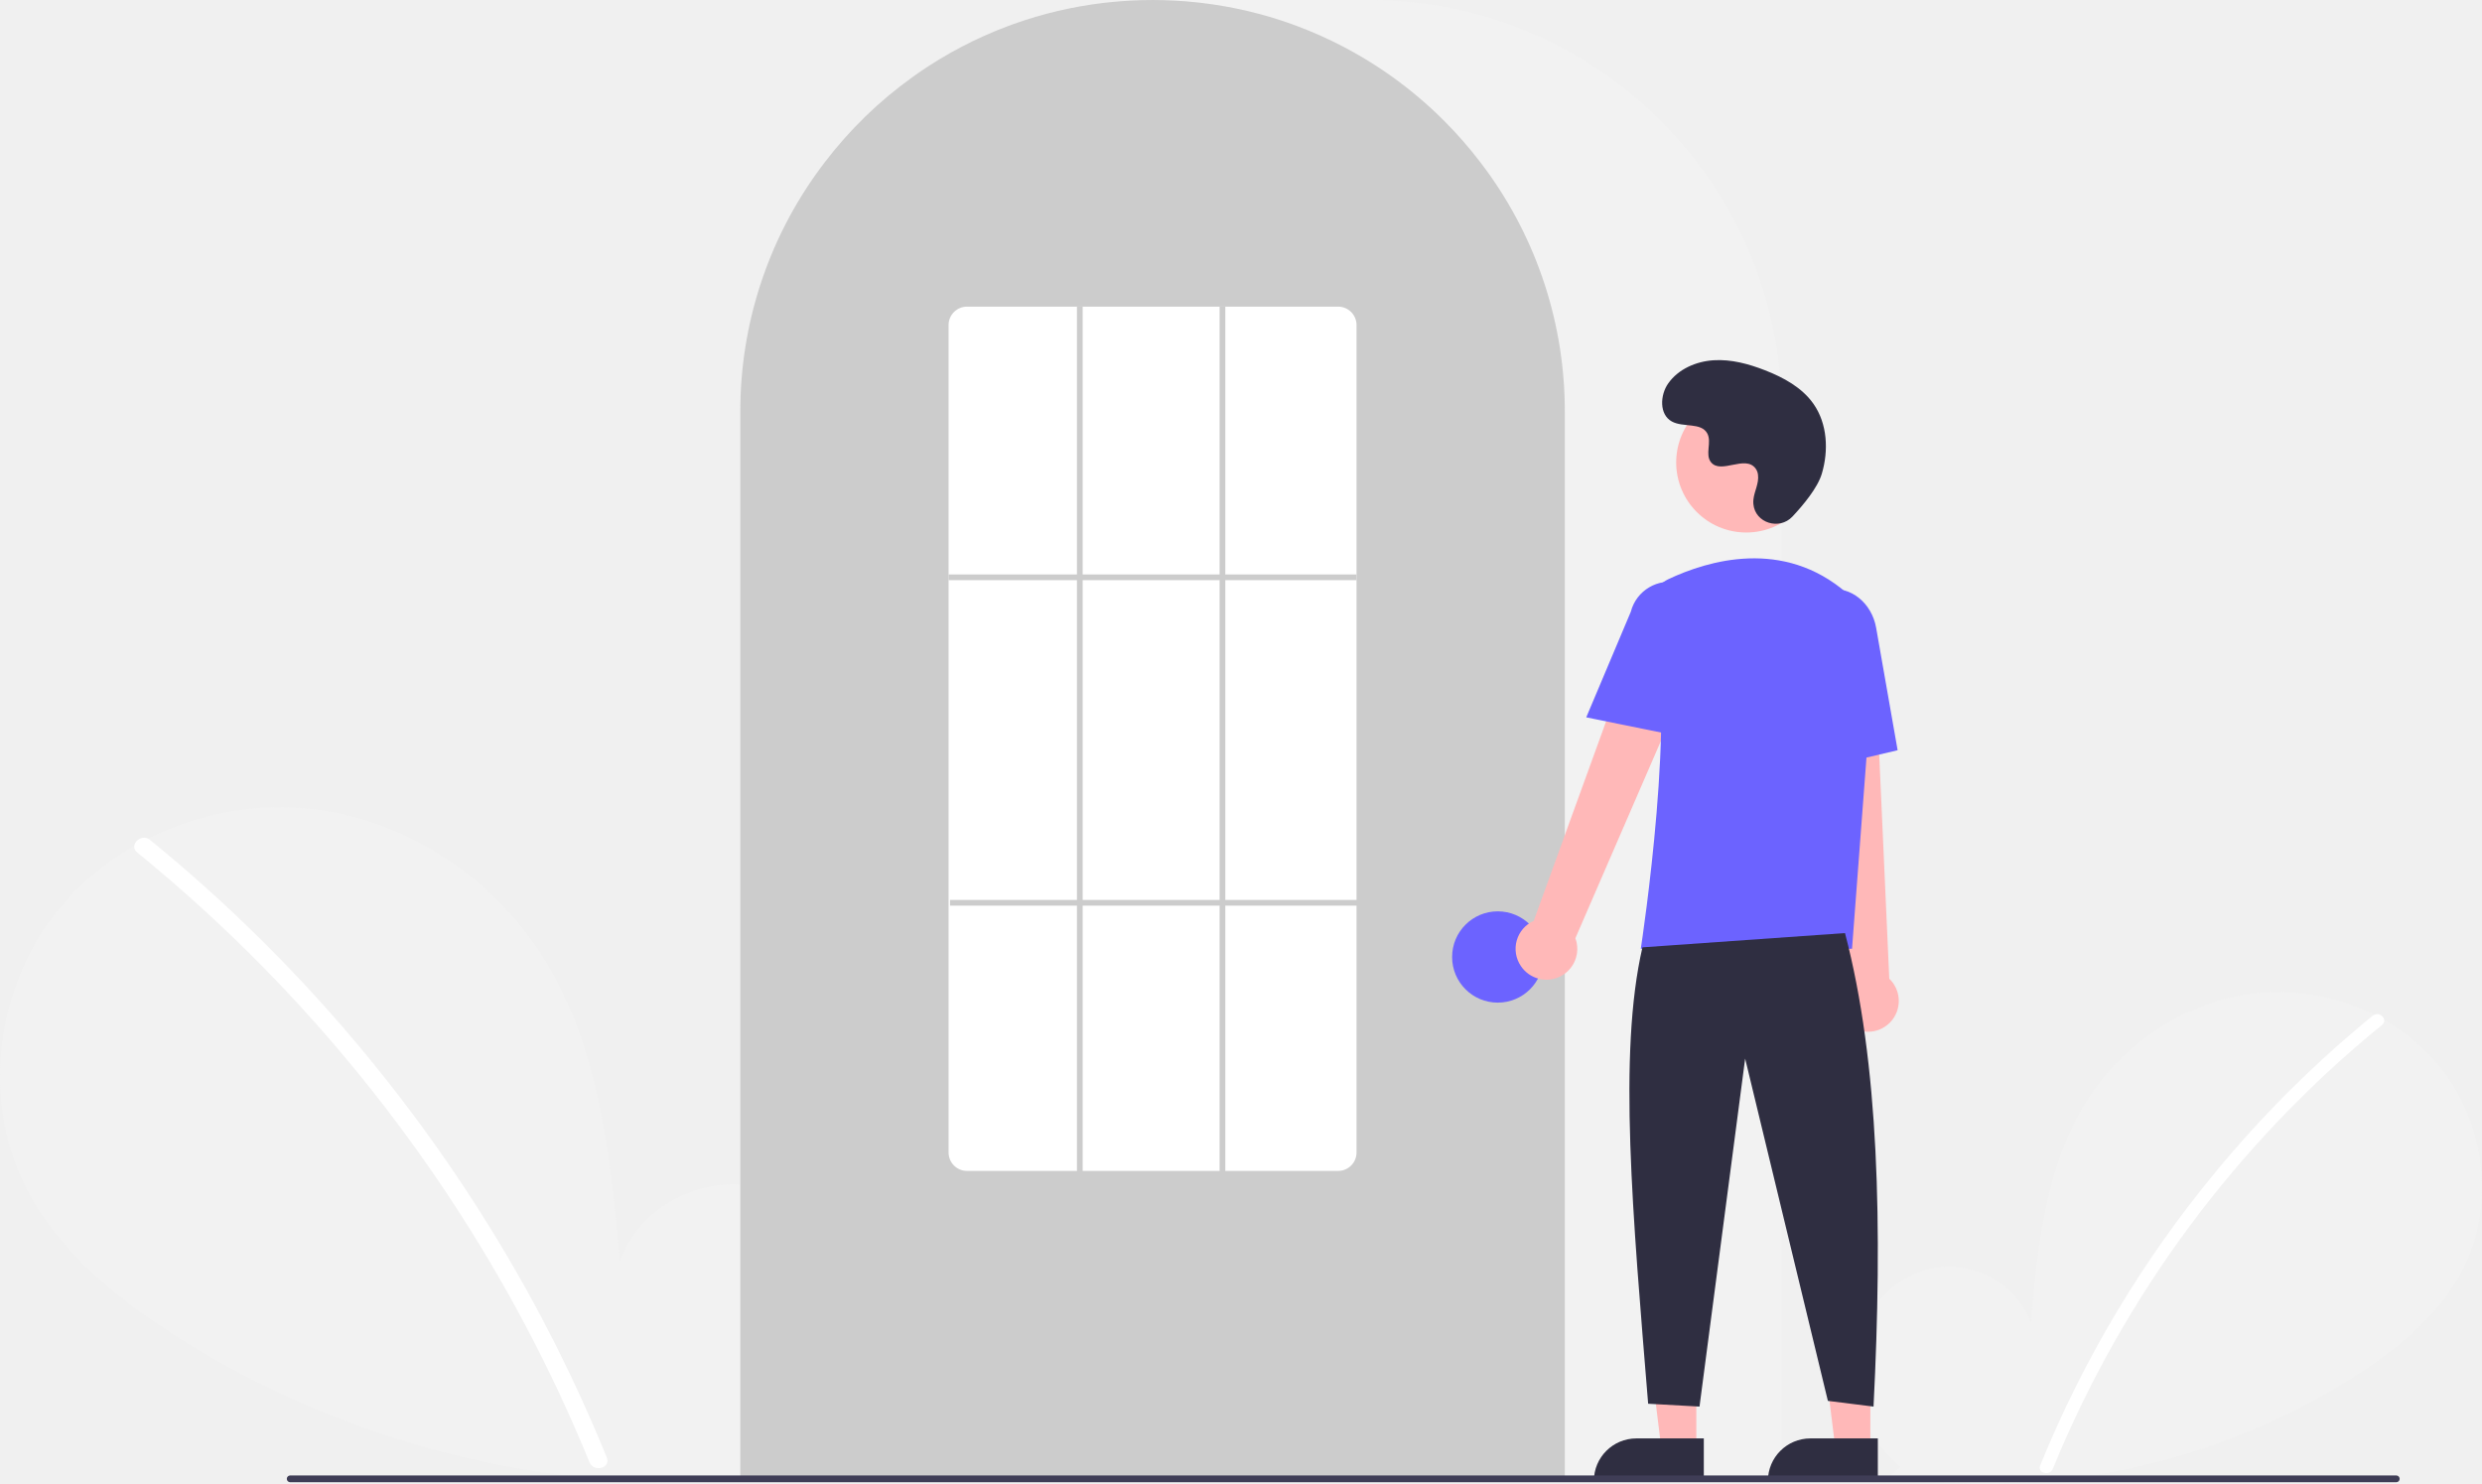
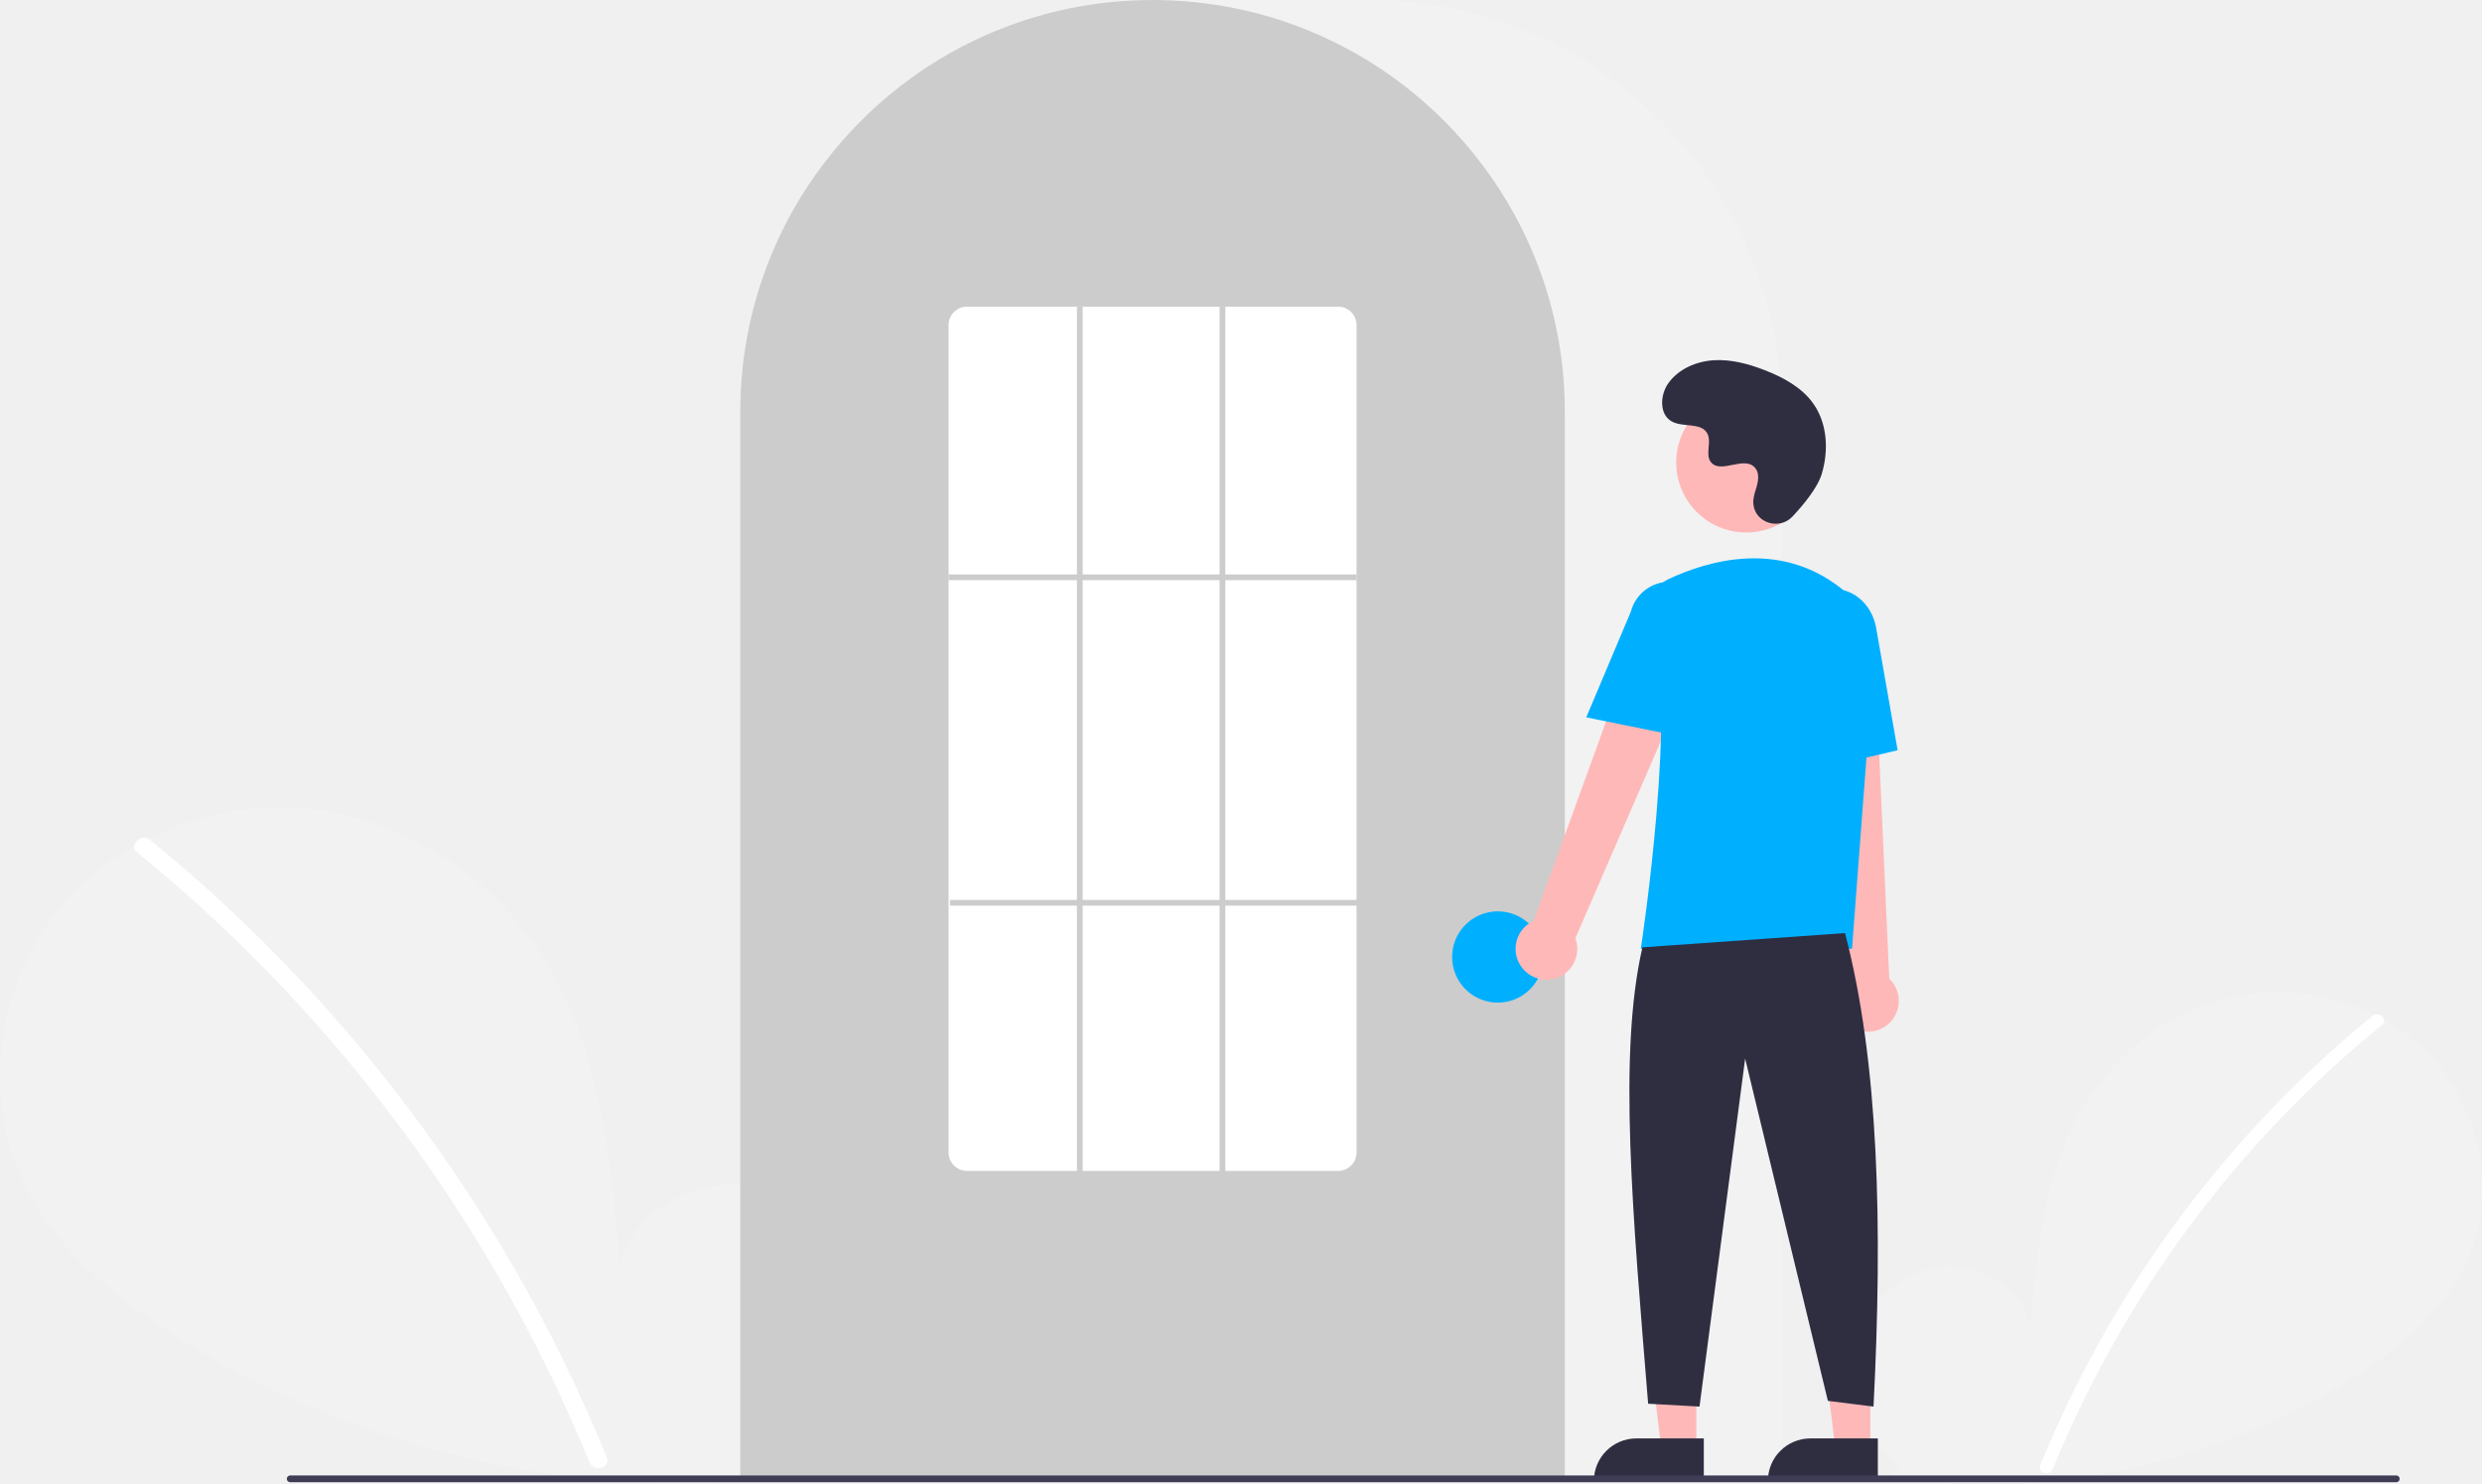
<svg xmlns="http://www.w3.org/2000/svg" data-name="Layer 1" width="870" height="520.139" viewBox="0 0 870 520.139">
  <path d="M831.092,704.187c-11.138-9.412-17.904-24.28-16.13-38.754s12.764-27.78,27.018-30.854,30.504,5.435,34.834,19.359c2.383-26.846,5.129-54.818,19.402-77.68,12.924-20.701,35.309-35.514,59.569-38.164s49.803,7.359,64.933,26.507,18.835,46.985,8.238,68.969c-7.806,16.195-22.188,28.247-37.257,38.052a240.452,240.452,0,0,1-164.454,35.977Z" transform="translate(-165 -189.9307)" fill="#f2f2f2" />
  <path d="M996.728,546.01a393.414,393.414,0,0,0-54.826,54.442,394.561,394.561,0,0,0-61.752,103.194c-1.112,2.725,3.313,3.911,4.412,1.216A392.342,392.342,0,0,1,999.963,549.245c2.284-1.86-.97-5.08-3.236-3.236Z" transform="translate(-165 -189.9307)" fill="#fff" />
  <path d="M445.067,701.63c15.299-12.927,24.591-33.348,22.154-53.228s-17.531-38.156-37.11-42.377-41.897,7.464-47.844,26.59c-3.273-36.873-7.044-75.292-26.648-106.693-17.751-28.433-48.497-48.778-81.818-52.418s-68.404,10.107-89.185,36.407-25.869,64.535-11.315,94.729c10.722,22.243,30.475,38.797,51.172,52.264,66.03,42.965,147.939,60.884,225.877,49.415" transform="translate(-165 -189.9307)" fill="#f2f2f2" />
  <path d="M217.567,484.373a540.355,540.355,0,0,1,75.304,74.777A548.076,548.076,0,0,1,352.257,647.04a545.835,545.835,0,0,1,25.43,53.846c1.527,3.743-4.55,5.372-6.06,1.671a536.36,536.36,0,0,0-49.009-92.727A539.734,539.734,0,0,0,256.889,528.632a538.441,538.441,0,0,0-43.766-39.815c-3.138-2.555,1.332-6.978,4.444-4.444Z" transform="translate(-165 -189.9307)" fill="#fff" />
  <path d="M789.5,708.931h-365v-374.5c0-79.678,64.822-144.5,144.5-144.5h76c79.677,0,144.5,64.822,144.5,144.5Z" transform="translate(-165 -189.9307)" fill="#f2f2f2" />
  <path d="M713.5,708.931h-289v-374.5a143.382,143.382,0,0,1,27.596-84.944c.664-.905,1.326-1.798,2.009-2.681a144.466,144.466,0,0,1,30.754-29.851c.66-.48,1.322-.952,1.994-1.423a144.16,144.16,0,0,1,31.472-16.459c.661-.25,1.334-.501,2.007-.742a144.02,144.02,0,0,1,31.108-7.336c.658-.09,1.333-.16,2.008-.23a146.288,146.288,0,0,1,31.105,0c.673.07,1.349.141,2.014.231a143.995,143.995,0,0,1,31.1,7.335c.673.241,1.346.492,2.009.743a143.799,143.799,0,0,1,31.106,16.216c.672.461,1.344.933,2.006,1.405a145.987,145.987,0,0,1,18.384,15.564,144.305,144.305,0,0,1,12.724,14.551c.681.88,1.343,1.773,2.005,2.677A143.382,143.382,0,0,1,713.5,334.431Z" transform="translate(-165 -189.9307)" fill="#ccc" />
-   <circle cx="525" cy="335.5" r="16" fill="#6c63ff" />
+   <circle cx="525" cy="335.5" r="16" fill="#00b0ff" />
  <polygon points="594.599 507.783 582.339 507.783 576.506 460.495 594.601 460.496 594.599 507.783" fill="#ffb8b8" />
  <path d="M573.582,504.28h23.644a0,0,0,0,1,0,0v14.887a0,0,0,0,1,0,0H558.695a0,0,0,0,1,0,0v0a14.887,14.887,0,0,1,14.887-14.887Z" fill="#2f2e41" />
  <polygon points="655.599 507.783 643.339 507.783 637.506 460.495 655.601 460.496 655.599 507.783" fill="#ffb8b8" />
  <path d="M634.582,504.28h23.644a0,0,0,0,1,0,0v14.887a0,0,0,0,1,0,0H619.695a0,0,0,0,1,0,0v0a14.887,14.887,0,0,1,14.887-14.887Z" fill="#2f2e41" />
  <path d="M698.098,528.6a10.743,10.743,0,0,1,4.511-15.843l41.676-114.867L764.791,409.082,717.206,518.853a10.801,10.801,0,0,1-19.109,9.748Z" transform="translate(-165 -189.9307)" fill="#ffb8b8" />
  <path d="M814.336,550.184a10.743,10.743,0,0,1-2.893-16.217L798.533,412.458l23.338,1.066L827.236,533.045a10.801,10.801,0,0,1-12.9,17.139Z" transform="translate(-165 -189.9307)" fill="#ffb8b8" />
  <circle cx="612.106" cy="162.123" r="24.561" fill="#ffb8b8" />
-   <path d="M814.18,522.549H740.133l.089-.576c.133-.861,13.197-86.439,3.562-114.436a11.813,11.813,0,0,1,6.069-14.584h0c13.772-6.485,40.208-14.471,62.52,4.909a28.234,28.234,0,0,1,9.459,23.396Z" transform="translate(-165 -189.9307)" fill="#6c63ff" />
-   <path d="M754.354,448.181,721.018,441.418l15.626-37.03a13.997,13.997,0,0,1,27.106,6.998Z" transform="translate(-165 -189.9307)" fill="#6c63ff" />
-   <path d="M797.05,460.739l-2.004-45.941c-1.52-8.636,3.424-16.8,11.027-18.135,7.605-1.33,15.032,4.66,16.558,13.36l7.533,42.928Z" transform="translate(-165 -189.9307)" fill="#6c63ff" />
+   <path d="M814.18,522.549H740.133l.089-.576c.133-.861,13.197-86.439,3.562-114.436a11.813,11.813,0,0,1,6.069-14.584h0c13.772-6.485,40.208-14.471,62.52,4.909a28.234,28.234,0,0,1,9.459,23.396Z" transform="translate(-165 -189.9307)" fill="#00b0ff" />
+   <path d="M754.354,448.181,721.018,441.418l15.626-37.03a13.997,13.997,0,0,1,27.106,6.998Z" transform="translate(-165 -189.9307)" fill="#00b0ff" />
+   <path d="M797.05,460.739l-2.004-45.941c-1.52-8.636,3.424-16.8,11.027-18.135,7.605-1.33,15.032,4.66,16.558,13.36l7.533,42.928Z" transform="translate(-165 -189.9307)" fill="#00b0ff" />
  <path d="M811.716,517.049c11.915,45.377,13.214,103.069,10,166l-16-2-29-120-16,122-18-1c-5.377-66.03-10.613-122.715-2-160Z" transform="translate(-165 -189.9307)" fill="#2f2e41" />
  <path d="M793.289,371.035c-4.582,4.881-13.091,2.261-13.688-4.407a8.055,8.055,0,0,1,.01-1.556c.308-2.954,2.015-5.635,1.606-8.754a4.59,4.59,0,0,0-.84-2.149c-3.651-4.889-12.222,2.187-15.668-2.239-2.113-2.714.371-6.987-1.251-10.021-2.14-4.004-8.479-2.029-12.454-4.221-4.423-2.439-4.158-9.225-1.247-13.353,3.551-5.034,9.776-7.72,15.923-8.107s12.253,1.275,17.992,3.511c6.521,2.541,12.988,6.054,17.001,11.788,4.88,6.973,5.35,16.348,2.909,24.502C802.098,360.99,797.031,367.049,793.289,371.035Z" transform="translate(-165 -189.9307)" fill="#2f2e41" />
  <path d="M1004.982,709.574h-738.294a1.191,1.191,0,0,1,0-2.381h738.294a1.191,1.191,0,0,1,0,2.381Z" transform="translate(-165 -189.9307)" fill="#3f3d56" />
  <path d="M634,600.431H504a6.465,6.465,0,0,1-6.5-6.415V303.846a6.465,6.465,0,0,1,6.5-6.415H634a6.465,6.465,0,0,1,6.5,6.415V594.015A6.465,6.465,0,0,1,634,600.431Z" transform="translate(-165 -189.9307)" fill="#fff" />
  <rect x="332.5" y="201.39" width="143" height="2" fill="#ccc" />
  <rect x="333" y="315.5" width="143" height="2" fill="#ccc" />
  <rect x="377.5" y="107.5" width="2" height="304" fill="#ccc" />
  <rect x="427.5" y="107.5" width="2" height="304" fill="#ccc" />
</svg>
